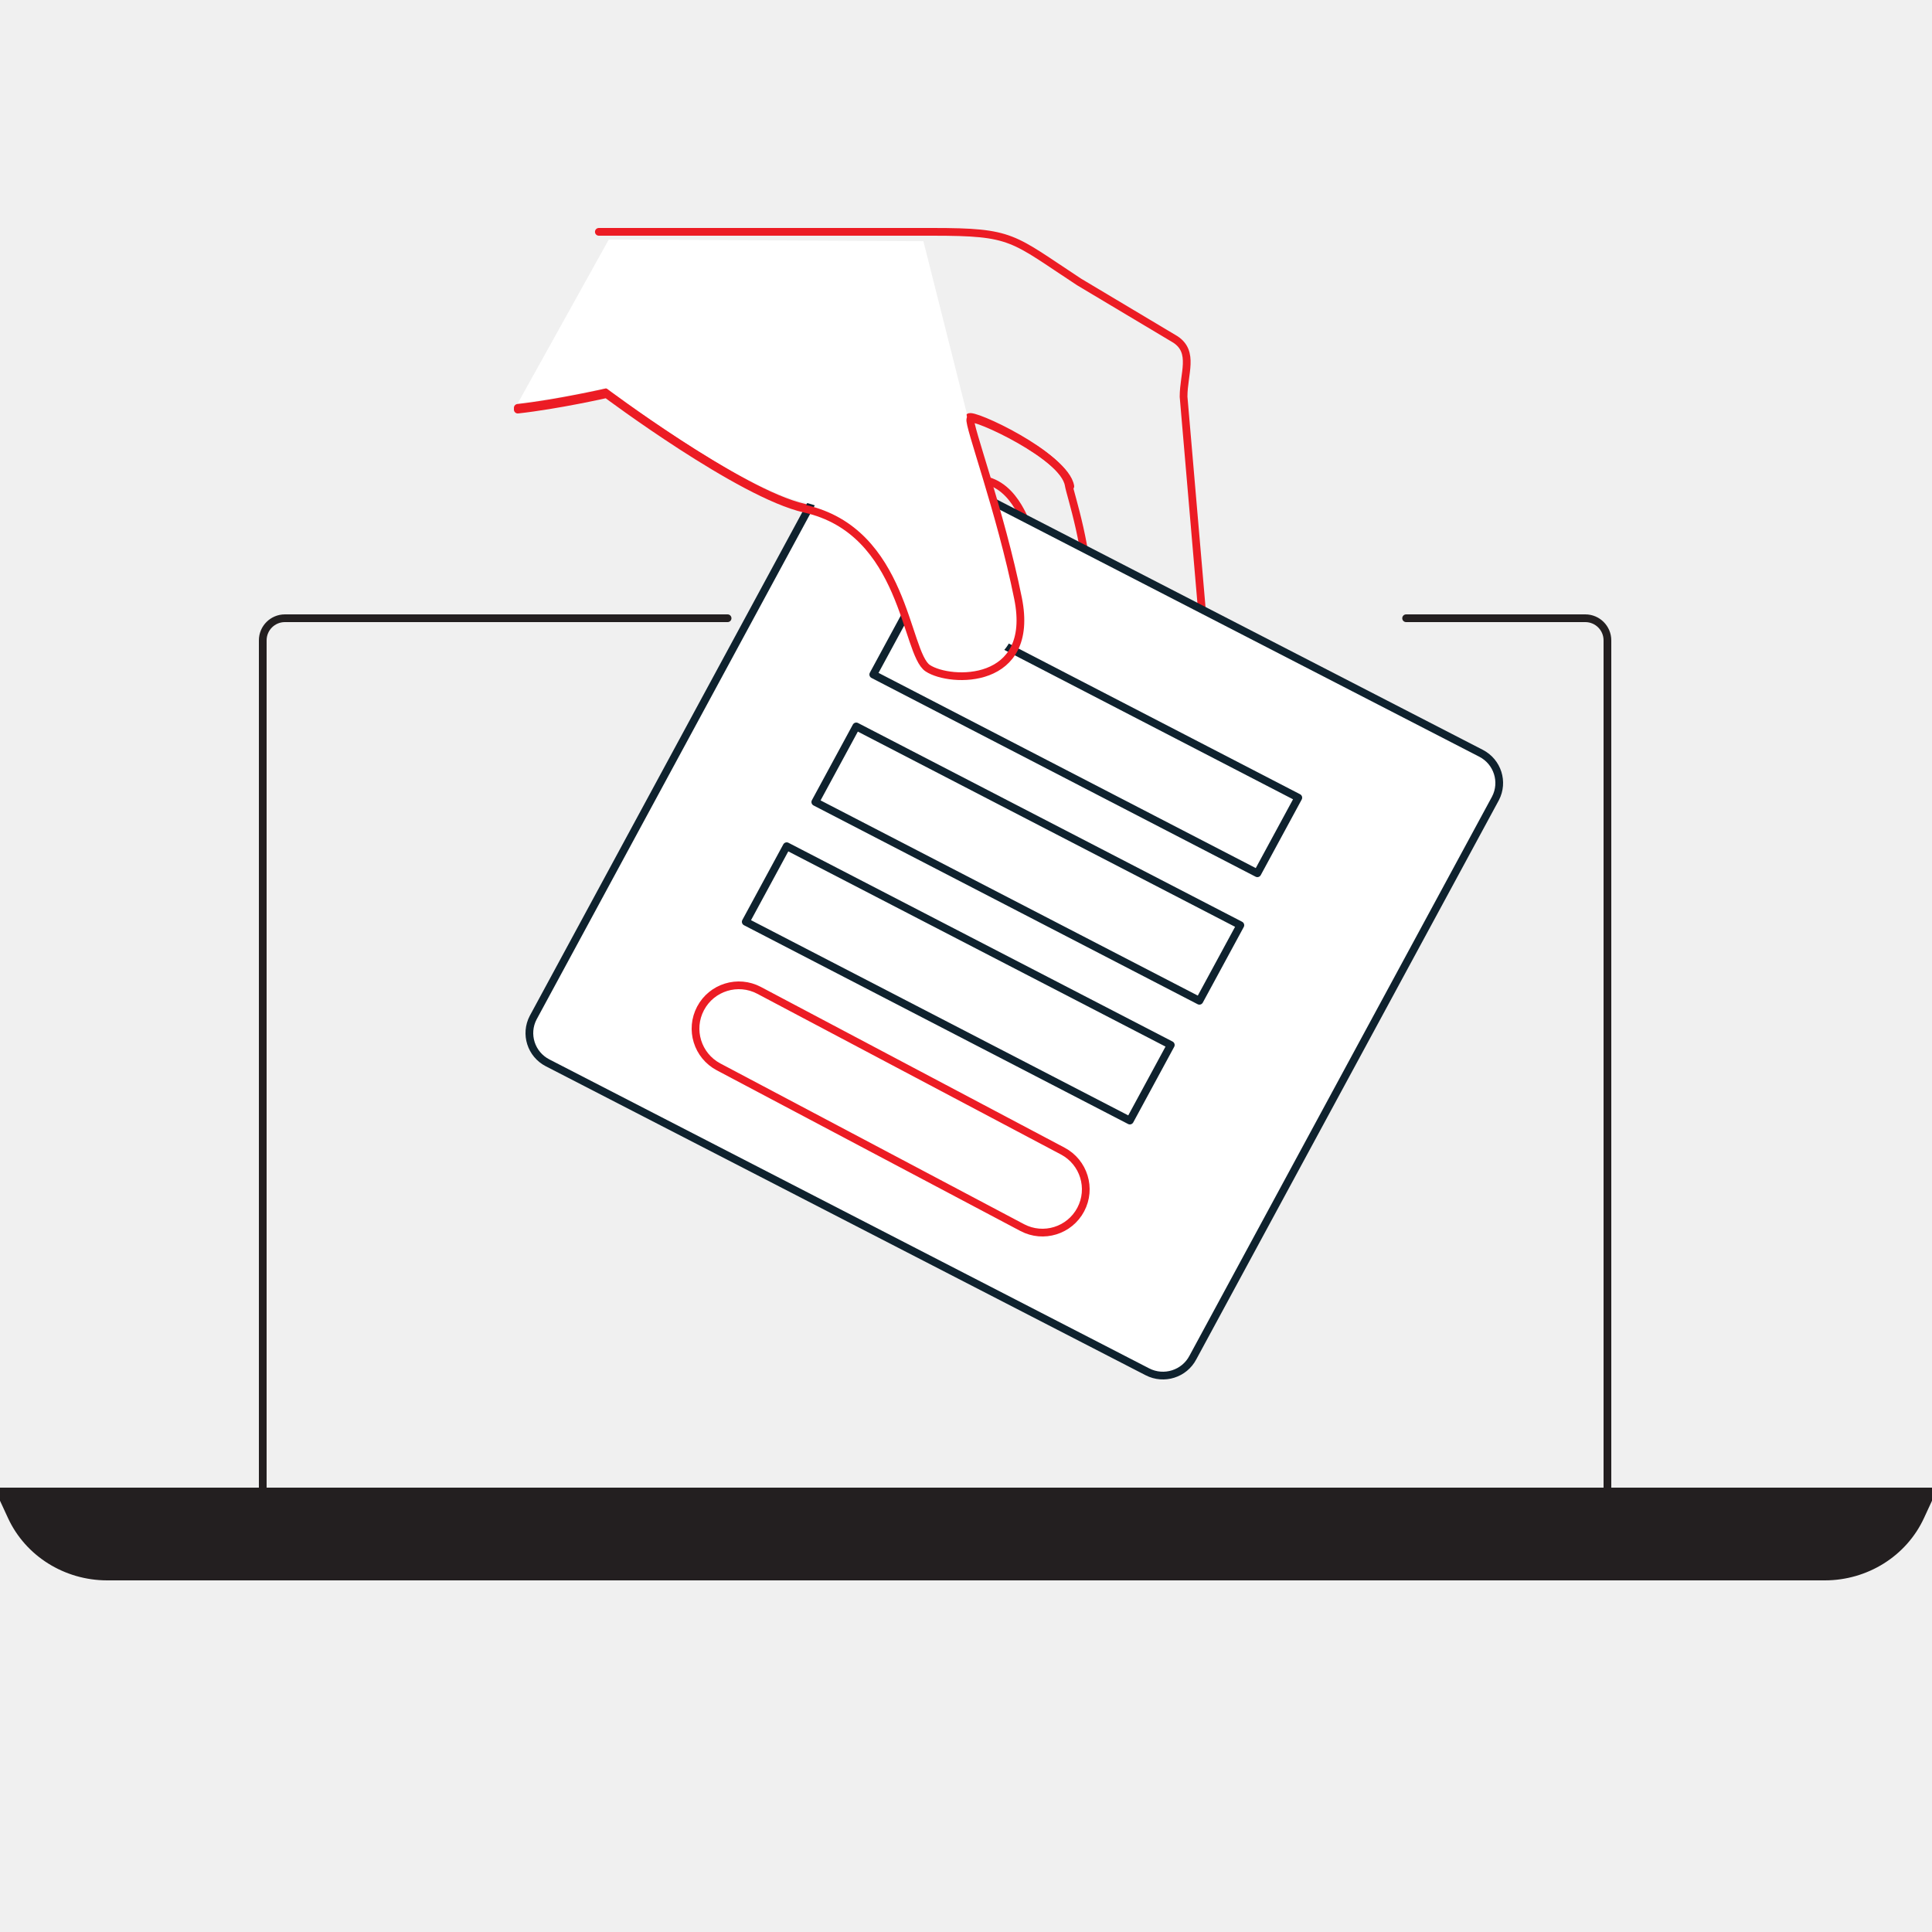
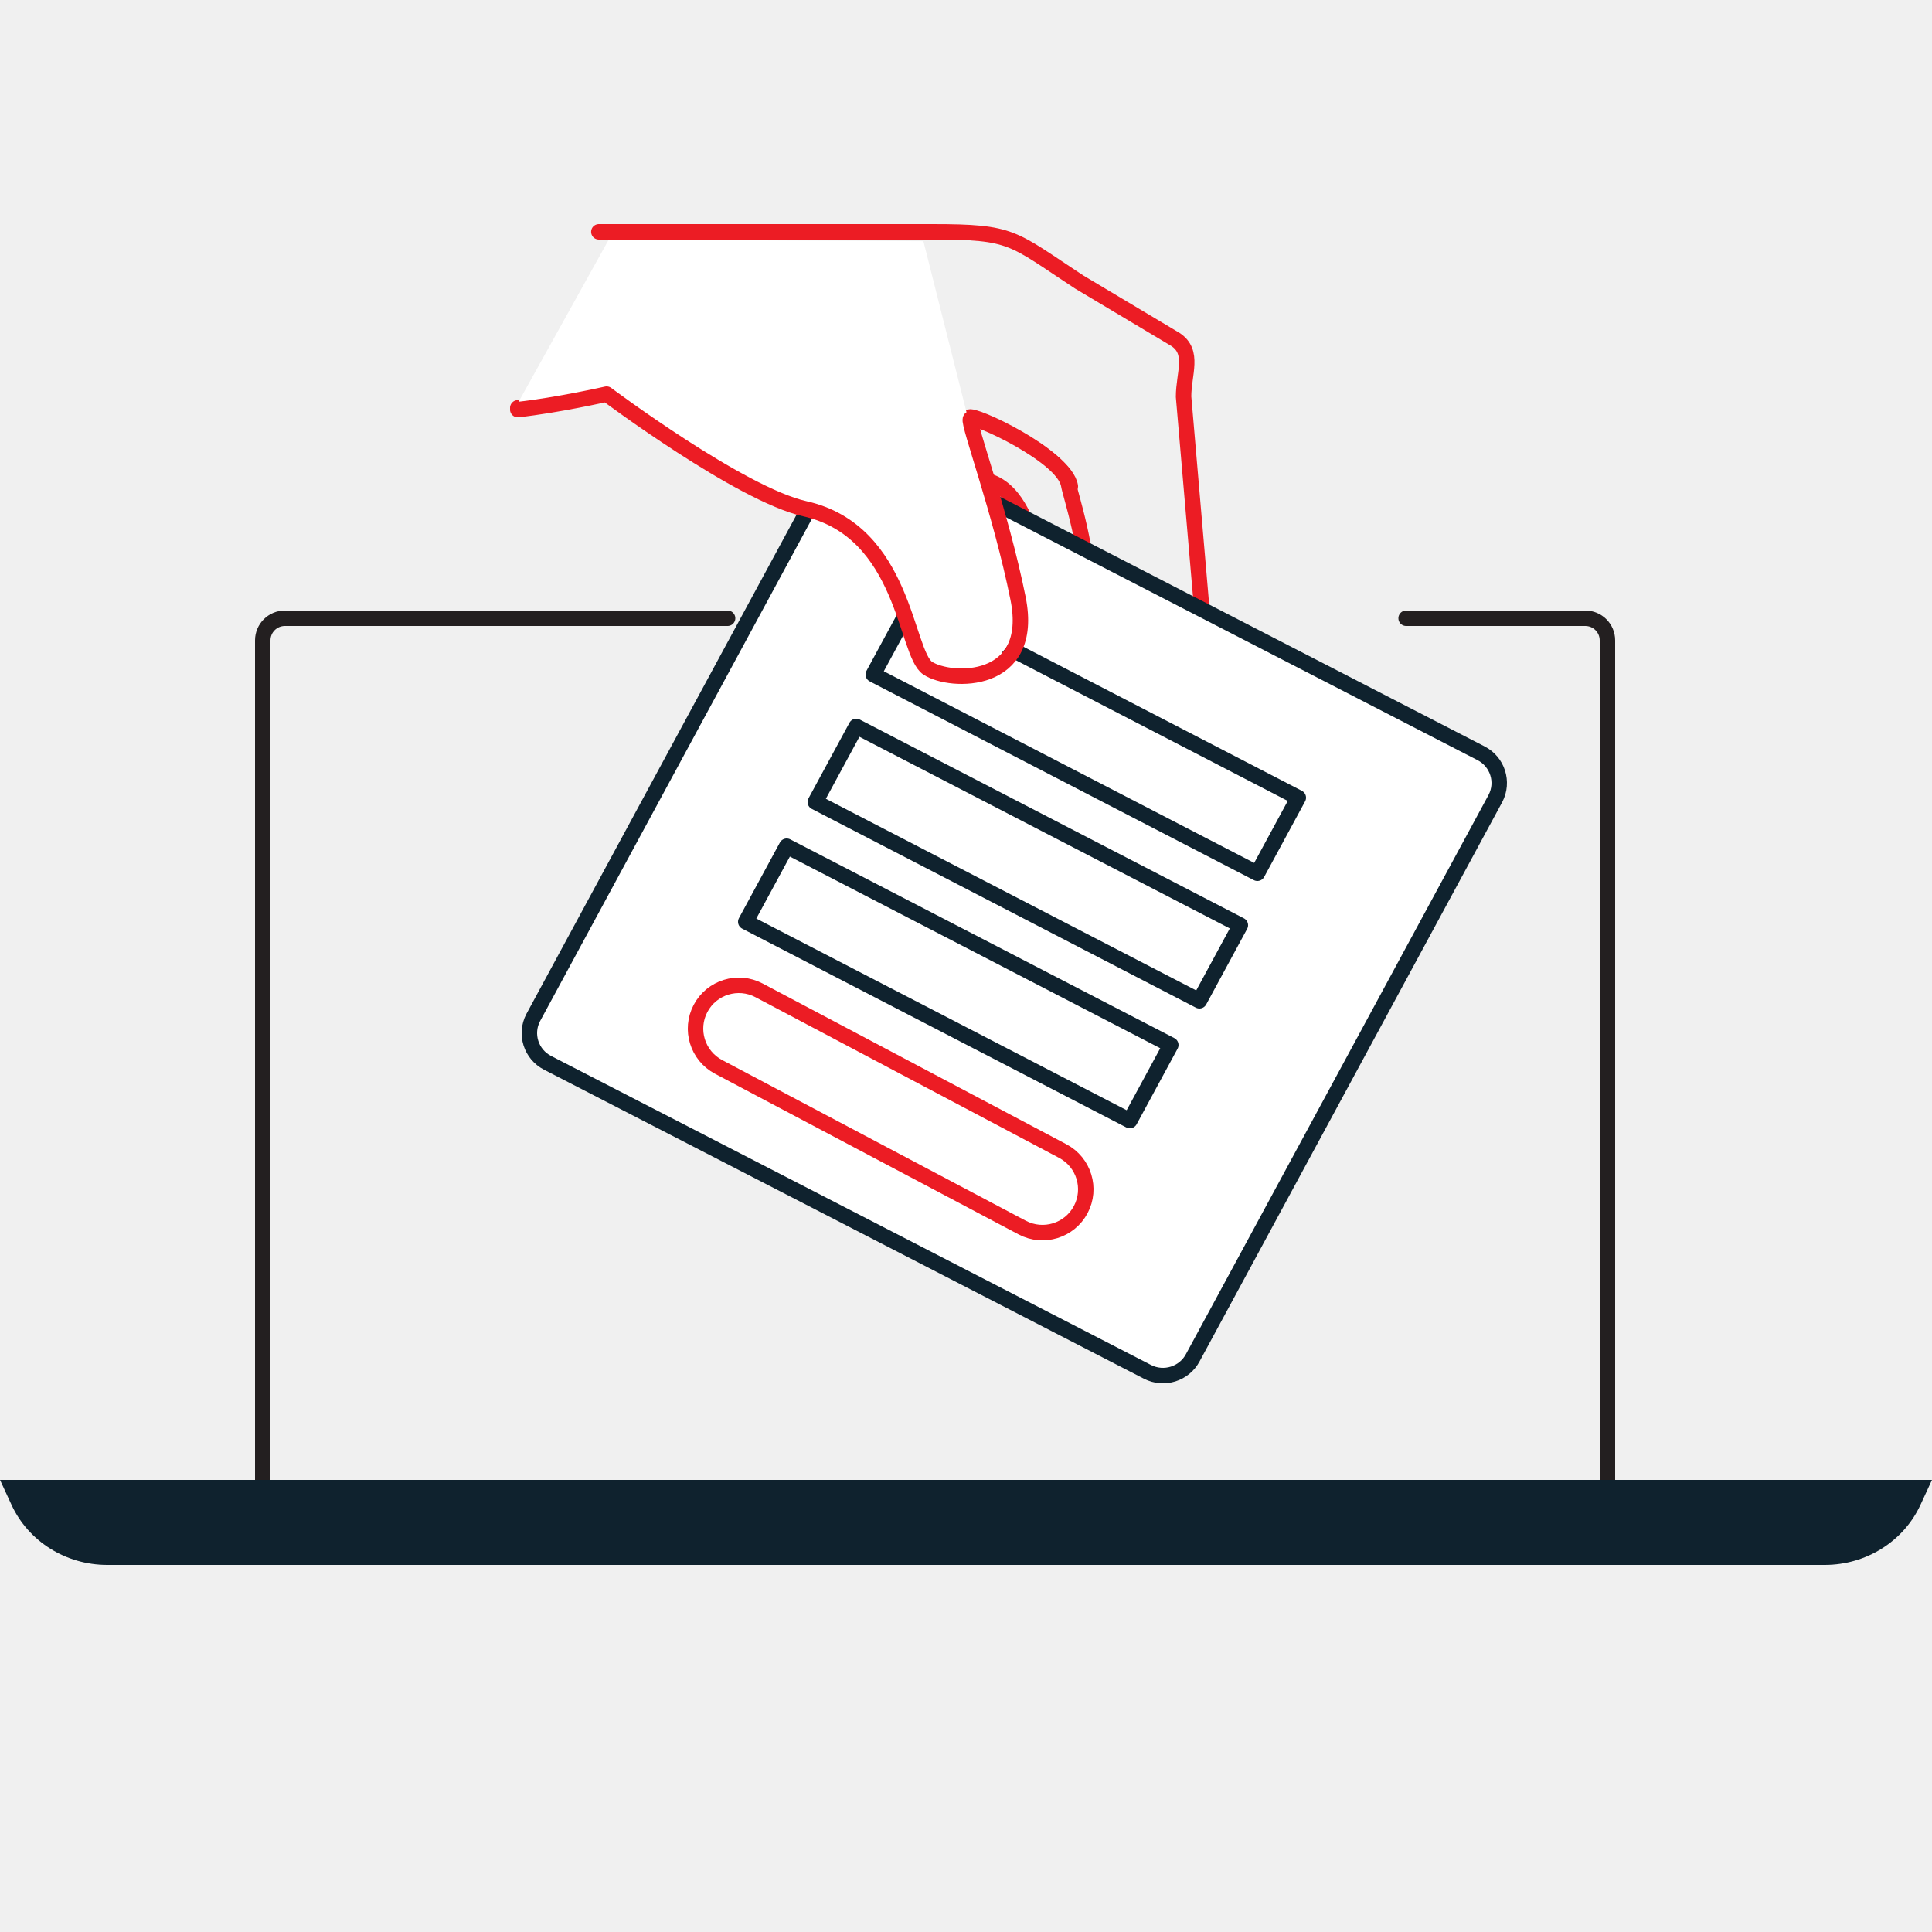
<svg xmlns="http://www.w3.org/2000/svg" width="500px" height="500px" viewBox="0 0 500 500" version="1.1">
-   <g id="Artboard-Copy-3" stroke="none" stroke-width="1" fill="none" fill-rule="evenodd">
+   <g id="formjacking" stroke="none" stroke-width="1" fill="none" fill-rule="evenodd">
    <g id="Group-37" transform="translate(0, 60)">
-       <path d="M363.902,100 L410.271,100 C413.437,100 416,102.563 416,105.723 L416,326 L68,326 L68,105.723 C68,102.563 70.563,100 73.729,100 L188.301,100" id="Stroke-1" stroke="#231F20" stroke-width="2" stroke-linecap="round" stroke-linejoin="round" />
-       <path d="M472.24,348 L27.76,348 C17.052,348 7.346,341.912 2.982,332.459 L0,326 L500,326 L497.016,332.459 C492.651,341.912 482.948,348 472.24,348 Z" id="Stroke-5" stroke="#231F20" stroke-width="2" fill="#231F20" stroke-linecap="round" stroke-linejoin="round" />
-       <path d="M154.979,0 L241.3,0 C262.279,0 261.719,1.47 279.277,12.974 L304.185,27.844 C309.176,31.114 306.307,36.691 306.307,42.669 L311,97.315 L306.307,139.288 C306.307,149.071 304.273,157 294.51,157 C284.662,157 276.711,148.975 276.838,139.106 C276.984,127.363 281.839,111.61 281.85,96.823 C281.859,82.039 277.026,68.215 276.579,65.525 C275.287,57.741 251.439,46.711 250.793,48.008 C250.145,49.307 258.561,72.012 263.092,94.719 C267.623,117.426 245.614,116.778 239.787,112.883 C233.96,108.992 233.96,77.204 208.064,71.364 C191.45,67.618 156.922,41.521 156.922,41.521 C156.922,41.521 144.306,44.404 134,45.552" id="Stroke-7" stroke="#EC1C24" stroke-width="2" stroke-linecap="round" stroke-linejoin="round" />
-       <path d="M266,76 C264.918,74.593 261.474,62.241 250,64.213" id="Stroke-9" stroke="#EC1C24" stroke-width="2" stroke-linecap="round" stroke-linejoin="round" />
+       <path d="M363.902,100 L410.271,100 C413.437,100 416,102.563 416,105.723 L416,326 L68,326 L68,105.723 C68,102.563 70.563,100 73.729,100 L188.301,100" id="Stroke-1" stroke="#231F20" stroke-width="4" stroke-linecap="round" stroke-linejoin="round" />
+       <path d="M472.24,345 L27.76,345 C17.052,345 7.346,338.912 2.982,329.459 L0,323 L500,323 L497.016,329.459 C492.651,338.912 482.948,345 472.24,345 Z" id="Stroke-5" fill="#0F222E" />
+       <path d="M154.979,0 L241.3,0 C262.279,0 261.719,1.47 279.277,12.974 L304.185,27.844 C309.176,31.114 306.307,36.691 306.307,42.669 L311,97.315 L306.307,139.288 C306.307,149.071 304.273,157 294.51,157 C284.662,157 276.711,148.975 276.838,139.106 C276.984,127.363 281.839,111.61 281.85,96.823 C281.859,82.039 277.026,68.215 276.579,65.525 C275.287,57.741 251.439,46.711 250.793,48.008 C250.145,49.307 258.561,72.012 263.092,94.719 C267.623,117.426 245.614,116.778 239.787,112.883 C233.96,108.992 233.96,77.204 208.064,71.364 C191.45,67.618 156.922,41.521 156.922,41.521 C156.922,41.521 144.306,44.404 134,45.552" id="Stroke-7" stroke="#EC1C24" stroke-width="4" stroke-linecap="round" stroke-linejoin="round" />
+       <path d="M266,76 C264.918,74.593 261.474,62.241 250,64.213" id="Stroke-9" stroke="#EC1C24" stroke-width="4" stroke-linecap="round" stroke-linejoin="round" />
      <path d="M216.279,58.679 L137.981,203.371 C135.766,207.611 137.428,212.851 141.708,215.057 L296.953,295.025 C301.233,297.232 306.507,295.563 308.72,291.321 L387.019,146.631 C389.236,142.391 387.571,137.149 383.291,134.945 L228.046,54.974 C223.766,52.768 218.496,54.438 216.279,58.679" id="Fill-11" fill="#FFFFFF" />
-       <path d="M216.279,58.679 L137.981,203.371 C135.766,207.611 137.428,212.851 141.708,215.057 L296.953,295.025 C301.233,297.232 306.507,295.563 308.72,291.321 L387.019,146.631 C389.236,142.391 387.571,137.149 383.291,134.945 L228.046,54.974 C223.766,52.768 218.496,54.438 216.279,58.679 Z" id="Stroke-13" stroke="#0F222E" stroke-width="2" stroke-linecap="round" stroke-linejoin="round" />
-       <path d="M244.628,85.838 C241.778,89.907 242.766,95.52 246.839,98.372 C250.908,101.223 256.52,100.233 259.371,96.162 C262.223,92.091 261.233,86.48 257.164,83.628 C253.091,80.777 247.479,81.767 244.628,85.838 Z" id="Stroke-15" stroke="#0F222E" stroke-width="2" stroke-linecap="round" stroke-linejoin="round" />
-       <path d="M232.628,76.838 C229.778,80.908 230.766,86.518 234.839,89.372 C238.909,92.222 244.521,91.233 247.371,87.162 C250.223,83.089 249.233,77.48 245.163,74.628 C241.09,71.778 235.478,72.767 232.628,76.838 Z" id="Stroke-17" stroke="#0F222E" stroke-width="2" stroke-linecap="round" stroke-linejoin="round" />
+       <path d="M216.279,58.679 L137.981,203.371 C135.766,207.611 137.428,212.851 141.708,215.057 L296.953,295.025 C301.233,297.232 306.507,295.563 308.72,291.321 L387.019,146.631 C389.236,142.391 387.571,137.149 383.291,134.945 L228.046,54.974 C223.766,52.768 218.496,54.438 216.279,58.679 Z" id="Stroke-13" stroke="#0F222E" stroke-width="4" stroke-linecap="round" stroke-linejoin="round" />
+       <path d="M244.628,85.838 C241.778,89.907 242.766,95.52 246.839,98.372 C250.908,101.223 256.52,100.233 259.371,96.162 C262.223,92.091 261.233,86.48 257.164,83.628 C253.091,80.777 247.479,81.767 244.628,85.838 Z" id="Stroke-15" stroke="#0F222E" stroke-width="4" stroke-linecap="round" stroke-linejoin="round" />
+       <path d="M232.628,76.838 C229.778,80.908 230.766,86.518 234.839,89.372 C238.909,92.222 244.521,91.233 247.371,87.162 C250.223,83.089 249.233,77.48 245.163,74.628 C241.09,71.778 235.478,72.767 232.628,76.838 Z" id="Stroke-17" stroke="#0F222E" stroke-width="4" stroke-linecap="round" stroke-linejoin="round" />
      <polygon id="Fill-19" fill="#FFFFFF" points="226 114.562 325.405 166 336 146.438 236.595 95" />
-       <polygon id="Stroke-21" stroke="#0F222E" stroke-width="2" stroke-linecap="round" stroke-linejoin="round" points="226 114.562 325.405 166 336 146.438 236.595 95" />
+       <polygon id="Stroke-21" stroke="#0F222E" stroke-width="4" stroke-linecap="round" stroke-linejoin="round" points="226 114.562 325.405 166 336 146.438 236.595 95" />
      <polygon id="Fill-23" fill="#FFFFFF" points="211 147.562 310.403 199 321 179.44 221.595 128" />
-       <polygon id="Stroke-25" stroke="#0F222E" stroke-width="2" stroke-linecap="round" stroke-linejoin="round" points="211 147.562 310.403 199 321 179.44 221.595 128" />
+       <polygon id="Stroke-25" stroke="#0F222E" stroke-width="4" stroke-linecap="round" stroke-linejoin="round" points="211 147.562 310.403 199 321 179.44 221.595 128" />
      <polygon id="Fill-27" fill="#FFFFFF" points="193 178.56 292.405 230 303 210.438 203.595 159" />
-       <polygon id="Stroke-29" stroke="#0F222E" stroke-width="2" stroke-linecap="round" stroke-linejoin="round" points="193 178.56 292.405 230 303 210.438 203.595 159" />
-       <path d="M185.966,216.108 L264.547,257.697 C270.016,260.59 276.798,258.505 279.695,253.036 C282.592,247.567 280.505,240.789 275.036,237.894 L196.453,196.305 C190.984,193.409 184.202,195.495 181.305,200.964 C178.408,206.433 180.495,213.212 185.966,216.108 Z" id="Stroke-31" stroke="#EC1C24" stroke-width="2" stroke-linecap="round" stroke-linejoin="round" />
+       <polygon id="Stroke-29" stroke="#0F222E" stroke-width="4" stroke-linecap="round" stroke-linejoin="round" points="193 178.56 292.405 230 303 210.438 203.595 159" />
+       <path d="M185.966,216.108 L264.547,257.697 C270.016,260.59 276.798,258.505 279.695,253.036 C282.592,247.567 280.505,240.789 275.036,237.894 L196.453,196.305 C190.984,193.409 184.202,195.495 181.305,200.964 C178.408,206.433 180.495,213.212 185.966,216.108 Z" id="Stroke-31" stroke="#EC1C24" stroke-width="4" stroke-linecap="round" stroke-linejoin="round" />
      <path d="M250.161,46.802 C249.516,48.085 257.887,70.532 262.393,92.98 C266.901,115.428 245.01,114.786 239.214,110.937 C233.419,107.091 233.419,75.663 207.663,69.892 C191.139,66.189 156.797,40.387 156.797,40.387 C156.797,40.387 144.25,43.24 134,44.375 L157.549,2 L238.975,2.423 L250.161,46.802 Z" id="Fill-33" fill="#FFFFFF" />
-       <path d="M277,65.857 C275.702,58.119 251.786,47.158 251.138,48.447 C250.488,49.737 258.926,72.305 263.473,94.873 C268.017,117.439 245.941,116.796 240.097,112.927 C234.255,109.059 234.255,77.463 208.283,71.659 C191.619,67.936 156.987,42 156.987,42 C156.987,42 144.336,44.866 134,46.005" id="Stroke-35" stroke="#EC1C24" stroke-width="2" stroke-linecap="round" stroke-linejoin="round" />
+       <path d="M277,65.857 C275.702,58.119 251.786,47.158 251.138,48.447 C250.488,49.737 258.926,72.305 263.473,94.873 C268.017,117.439 245.941,116.796 240.097,112.927 C234.255,109.059 234.255,77.463 208.283,71.659 C191.619,67.936 156.987,42 156.987,42 C156.987,42 144.336,44.866 134,46.005" id="Stroke-35" stroke="#EC1C24" stroke-width="4" stroke-linecap="round" stroke-linejoin="round" />
    </g>
  </g>
</svg>
